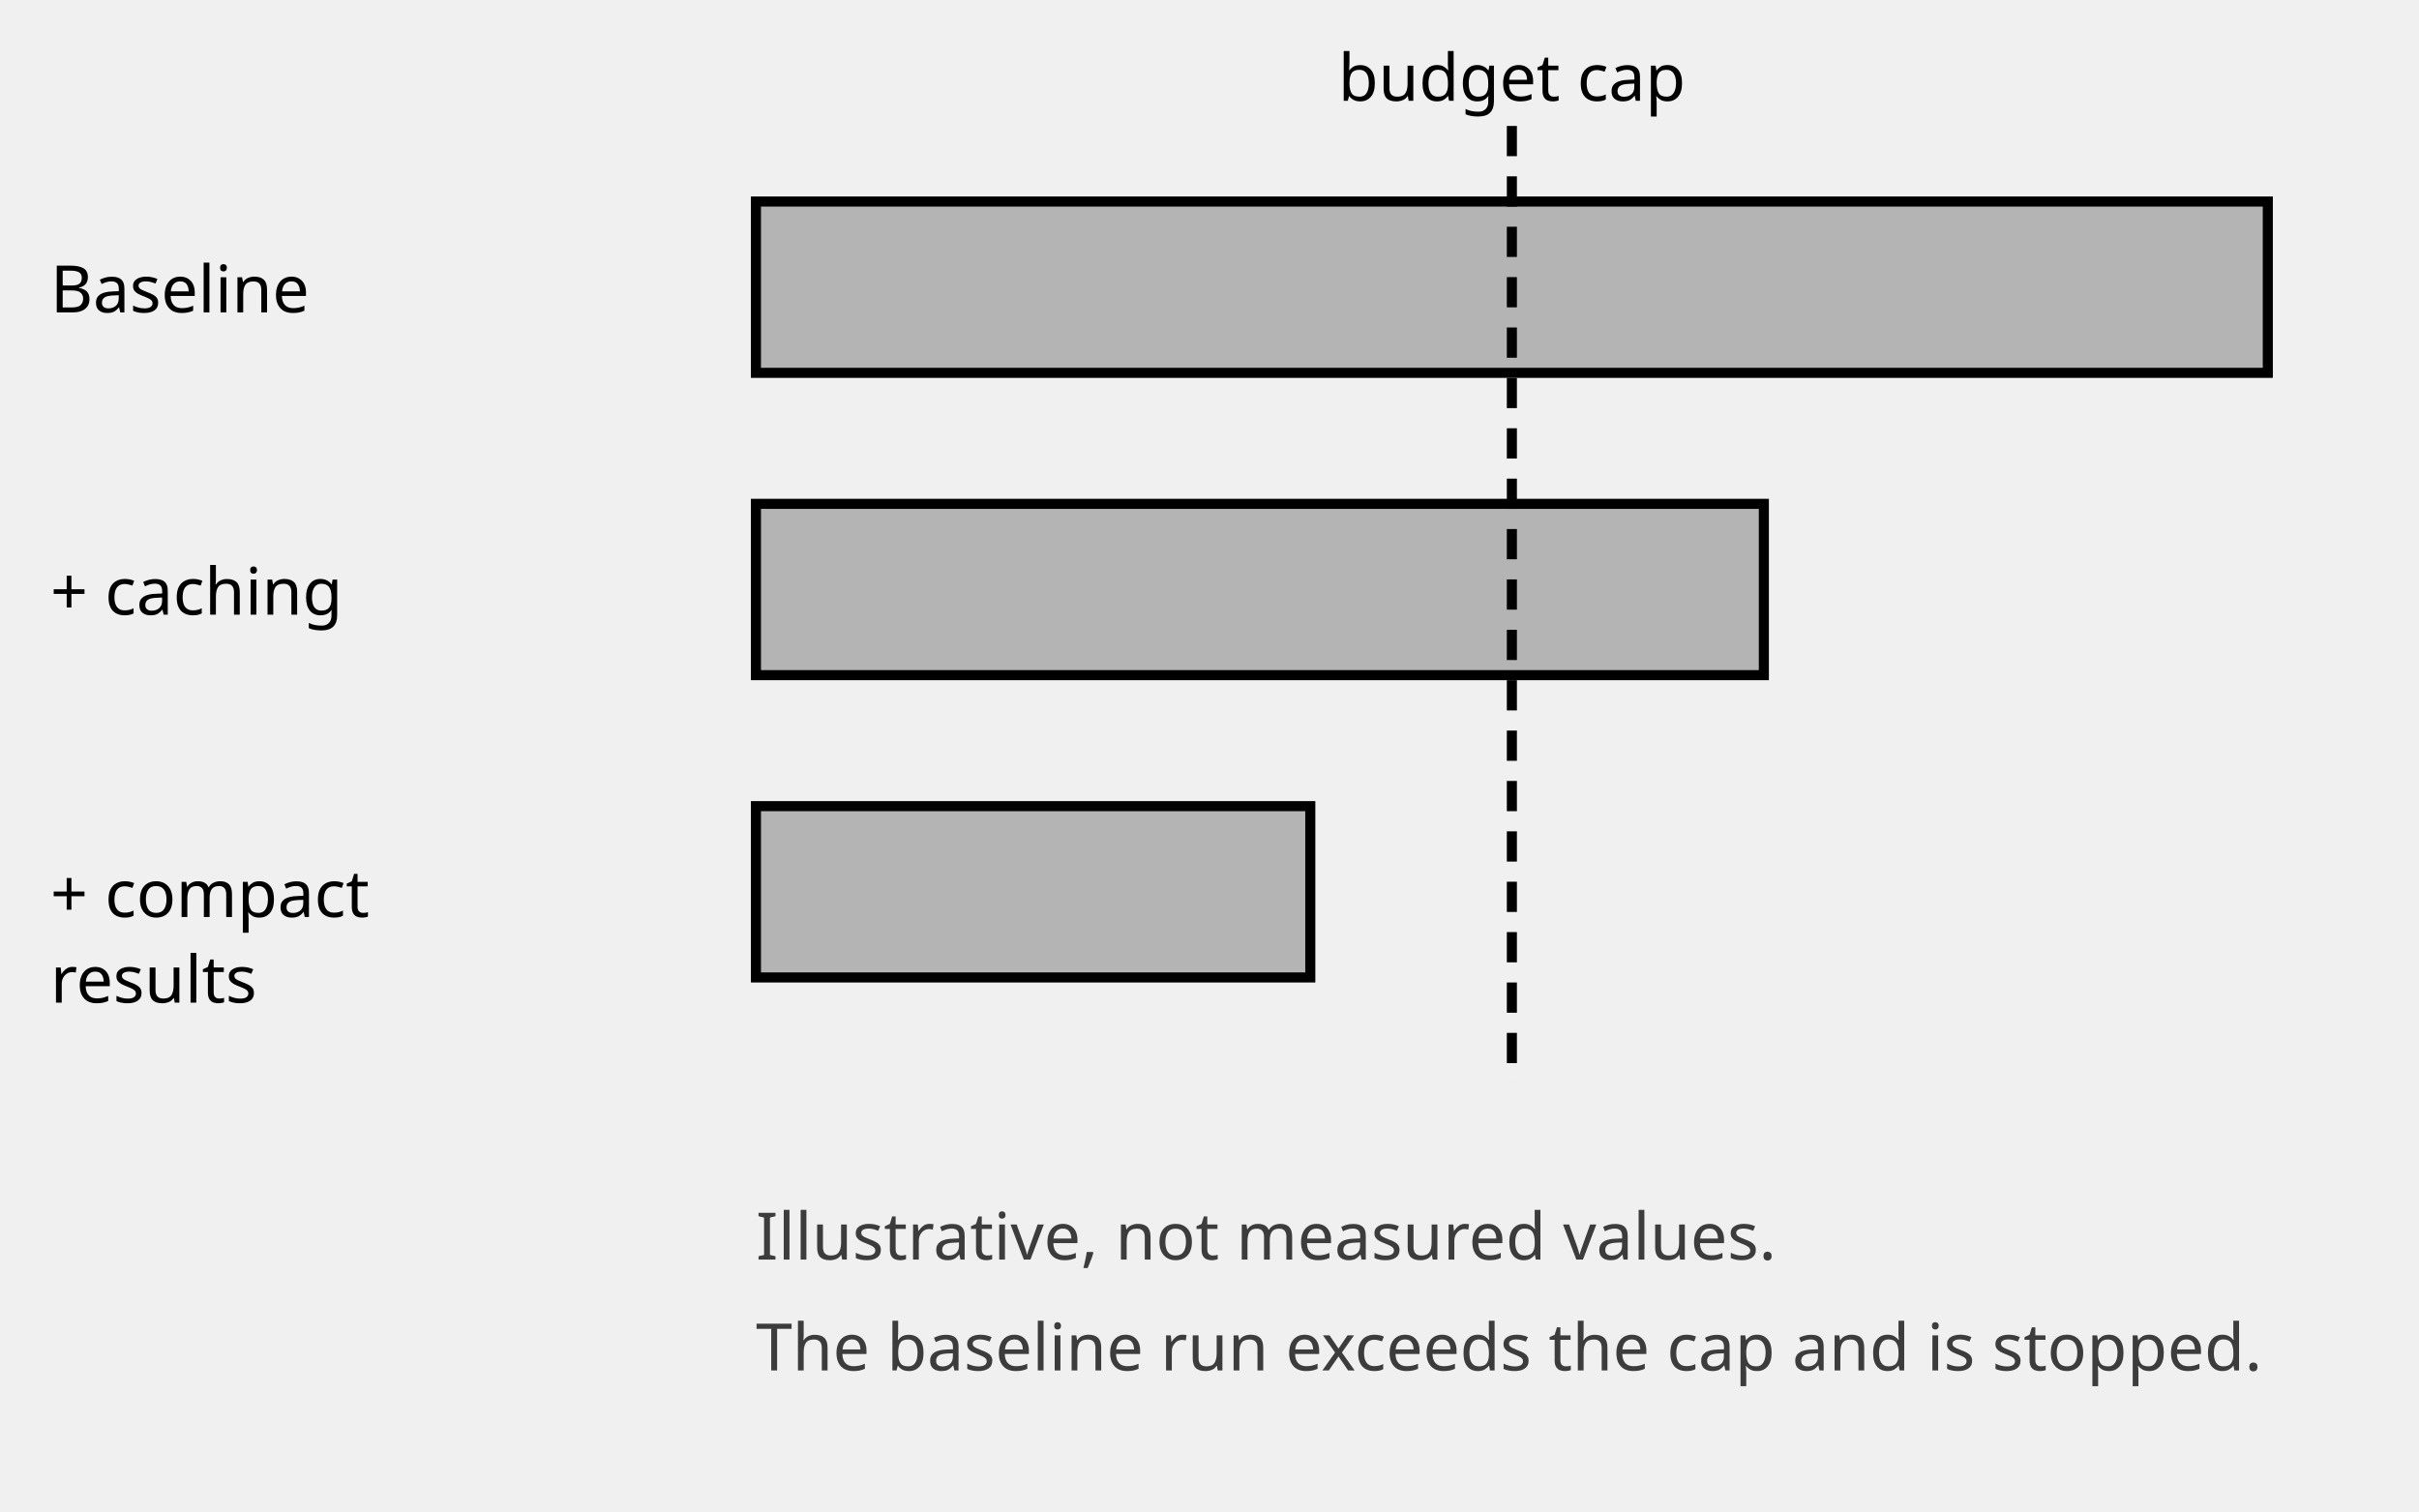
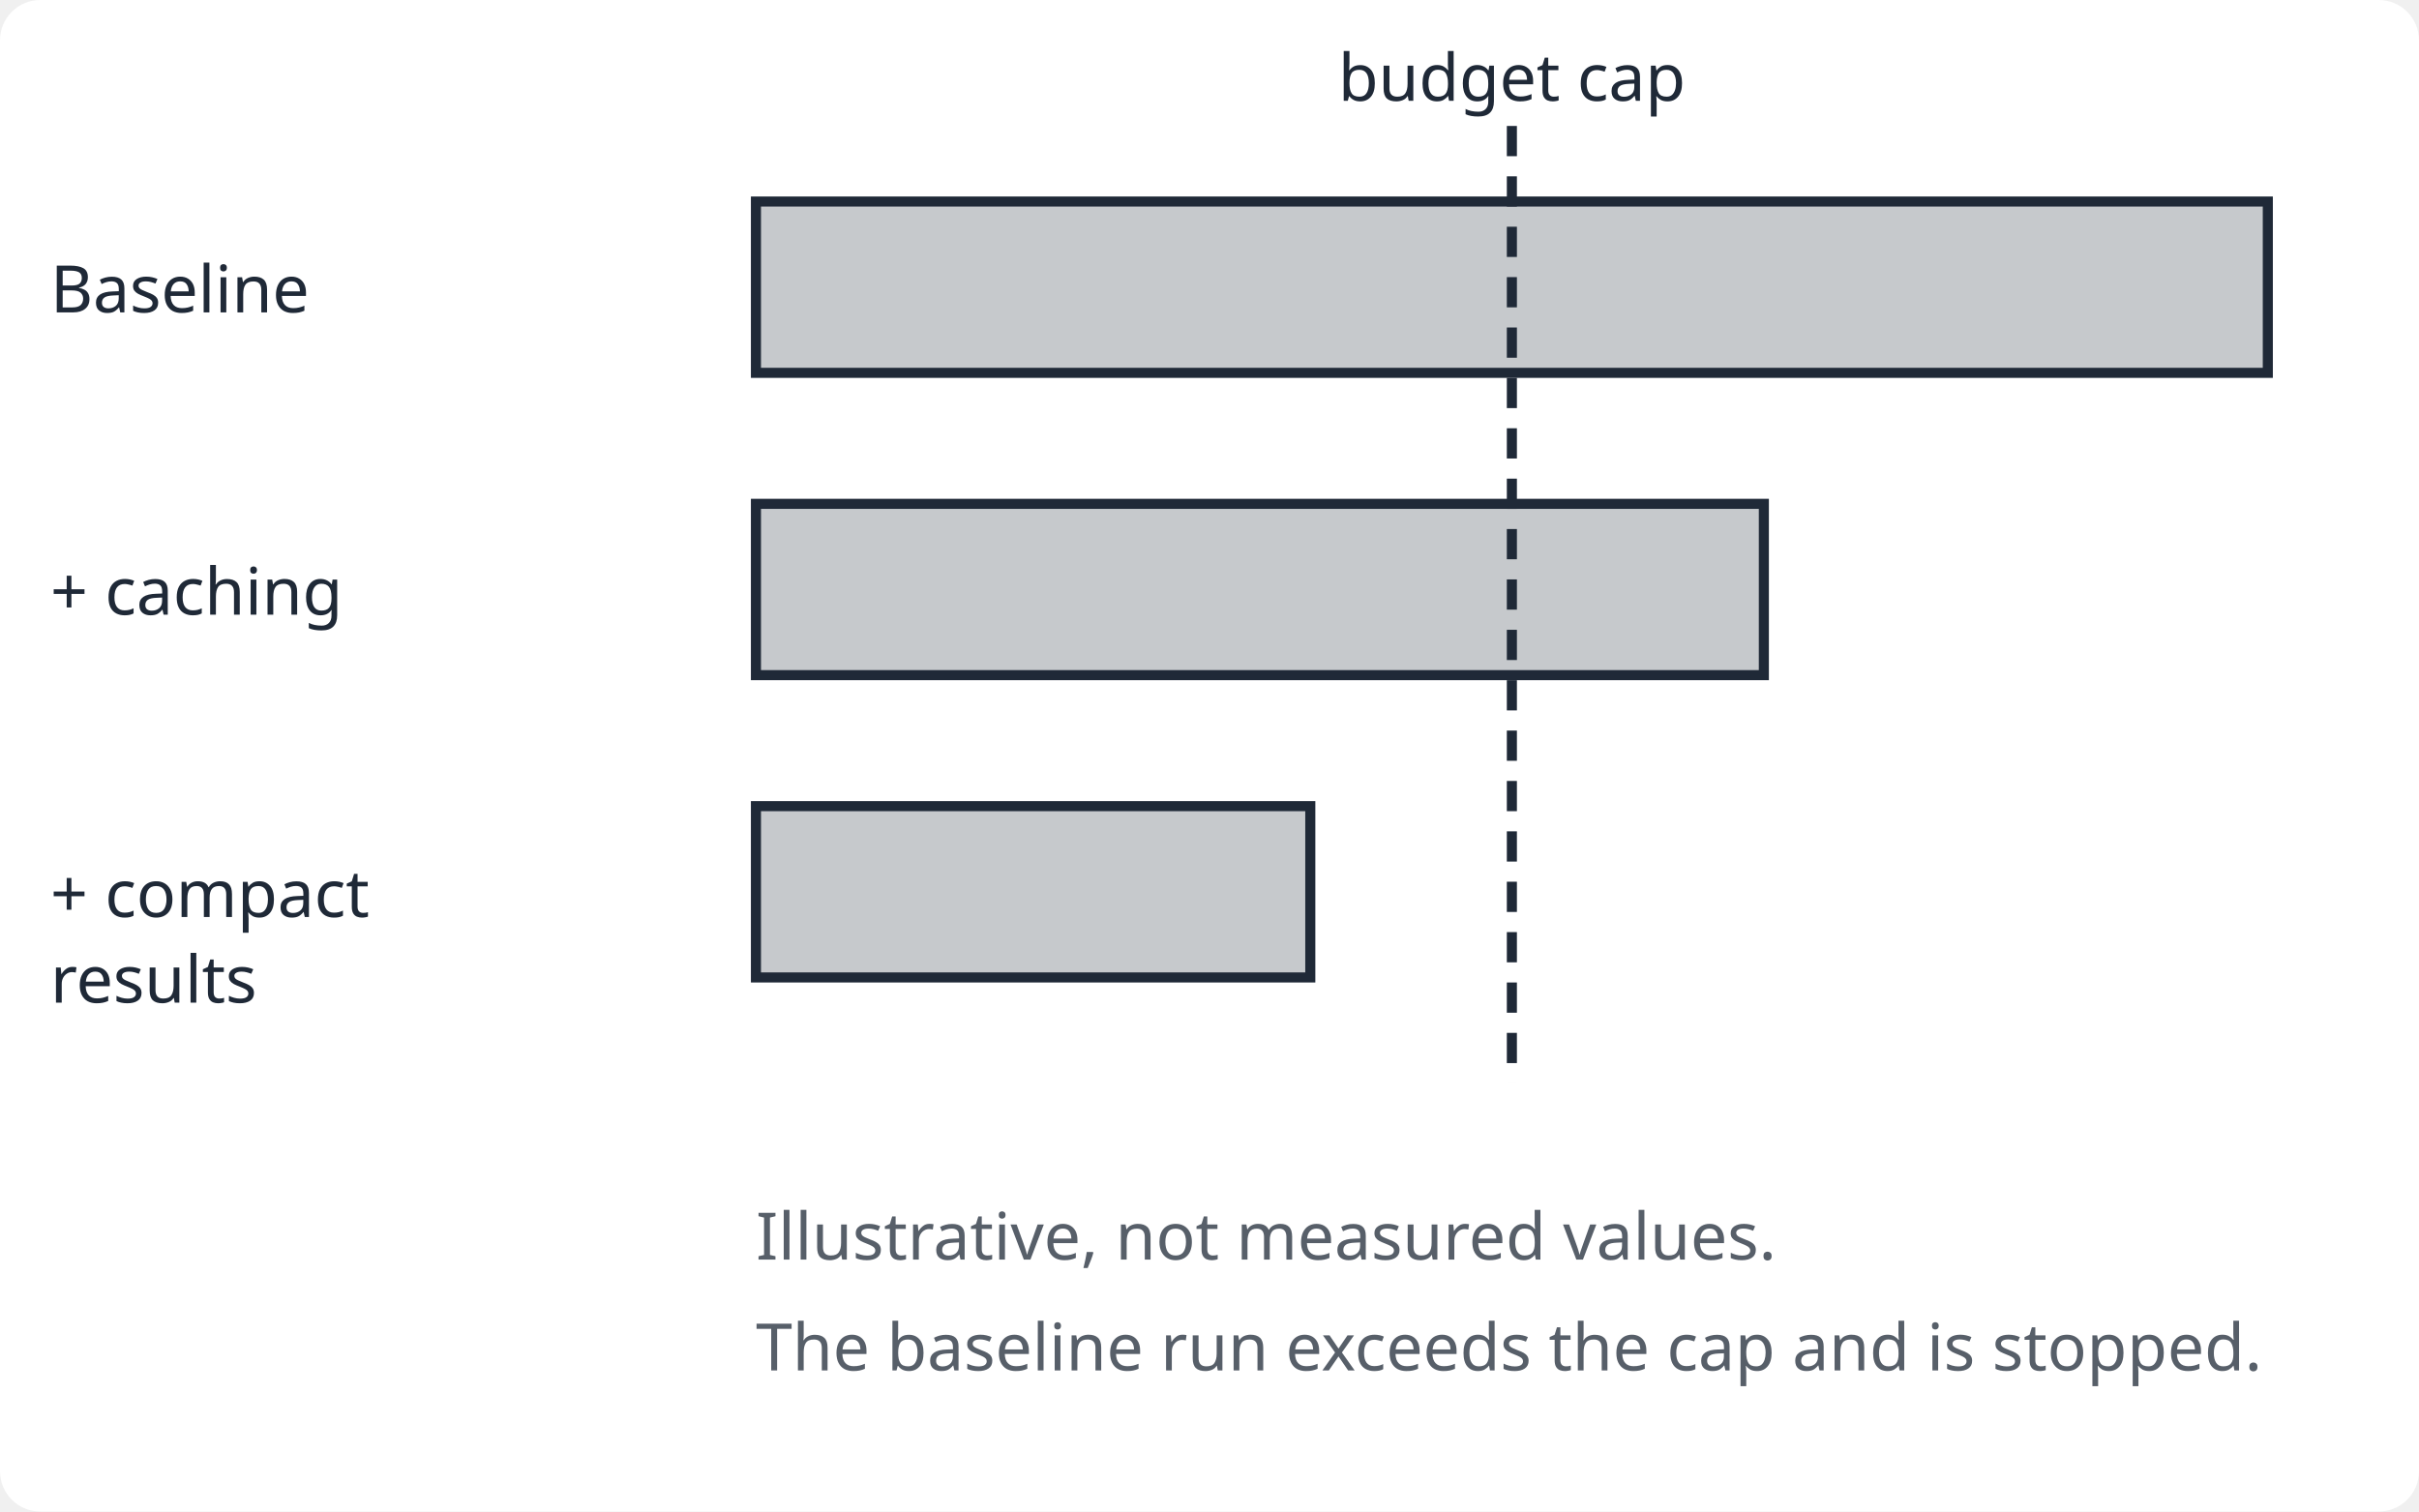
<svg xmlns="http://www.w3.org/2000/svg" viewBox="0 0 480 300" role="img" aria-labelledby="t d">
+   <style>svg{color:#1f2937}</style>
+   <rect class="oax-bg" x="0" y="0" width="480" height="300" rx="8" fill="#ffffff" />
  <g font-family="system-ui,sans-serif" stroke="currentColor" stroke-width="2" fill="none" font-size="13">
    <g fill="currentColor" fill-opacity=".25">
      <rect x="150" y="40" width="300" height="34" />
      <rect x="150" y="100" width="200" height="34" />
      <rect x="150" y="160" width="110" height="34" />
    </g>
    <g stroke="none">
      <text fill="currentColor" x="10" y="62">Baseline</text>
      <text fill="currentColor" x="10" y="122">+ caching</text>
      <text fill="currentColor" x="10" y="182">+ compact</text>
      <text fill="currentColor" x="10" y="199">  results</text>
    </g>
    <line x1="300" y1="25" x2="300" y2="215" stroke-dasharray="6 4" />
    <text fill="currentColor" x="300" y="20" text-anchor="middle" stroke="none">budget cap</text>
    <text fill="currentColor" x="150" y="250" stroke="none" opacity=".75">Illustrative, not measured values.</text>
    <text fill="currentColor" x="150" y="272" stroke="none" opacity=".75">The baseline run exceeds the cap and is stopped.</text>
  </g>
</svg>
